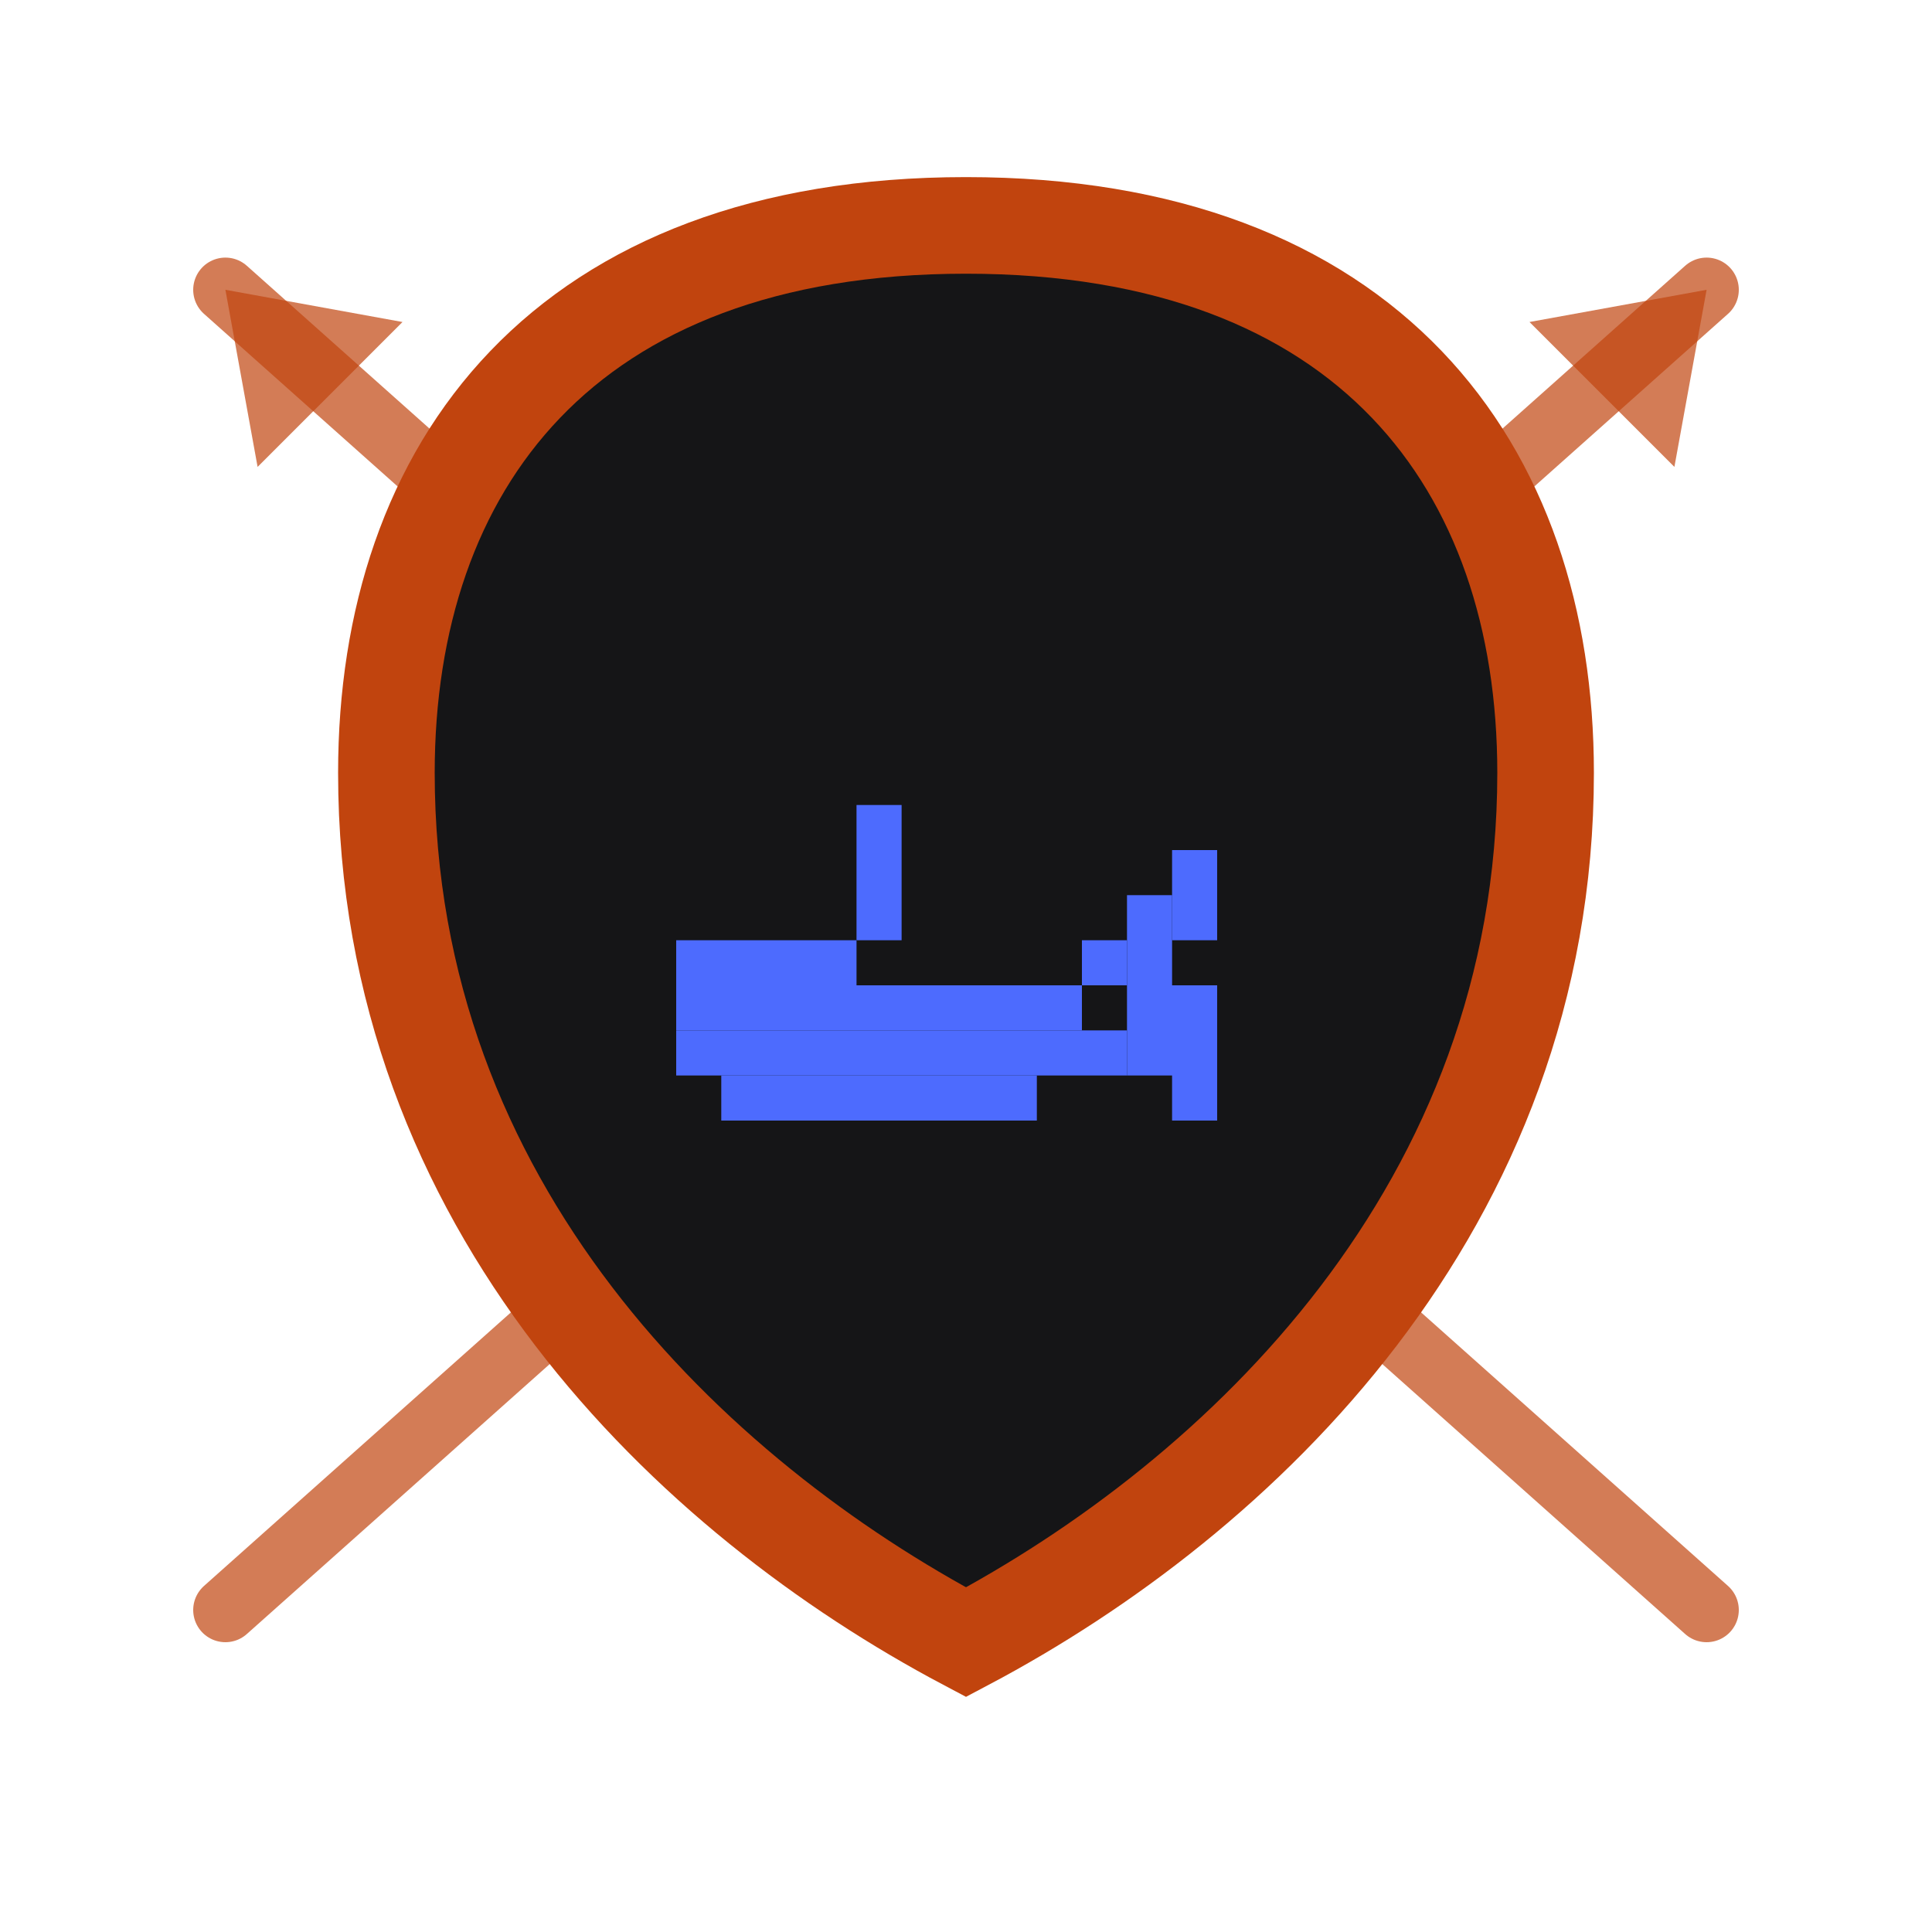
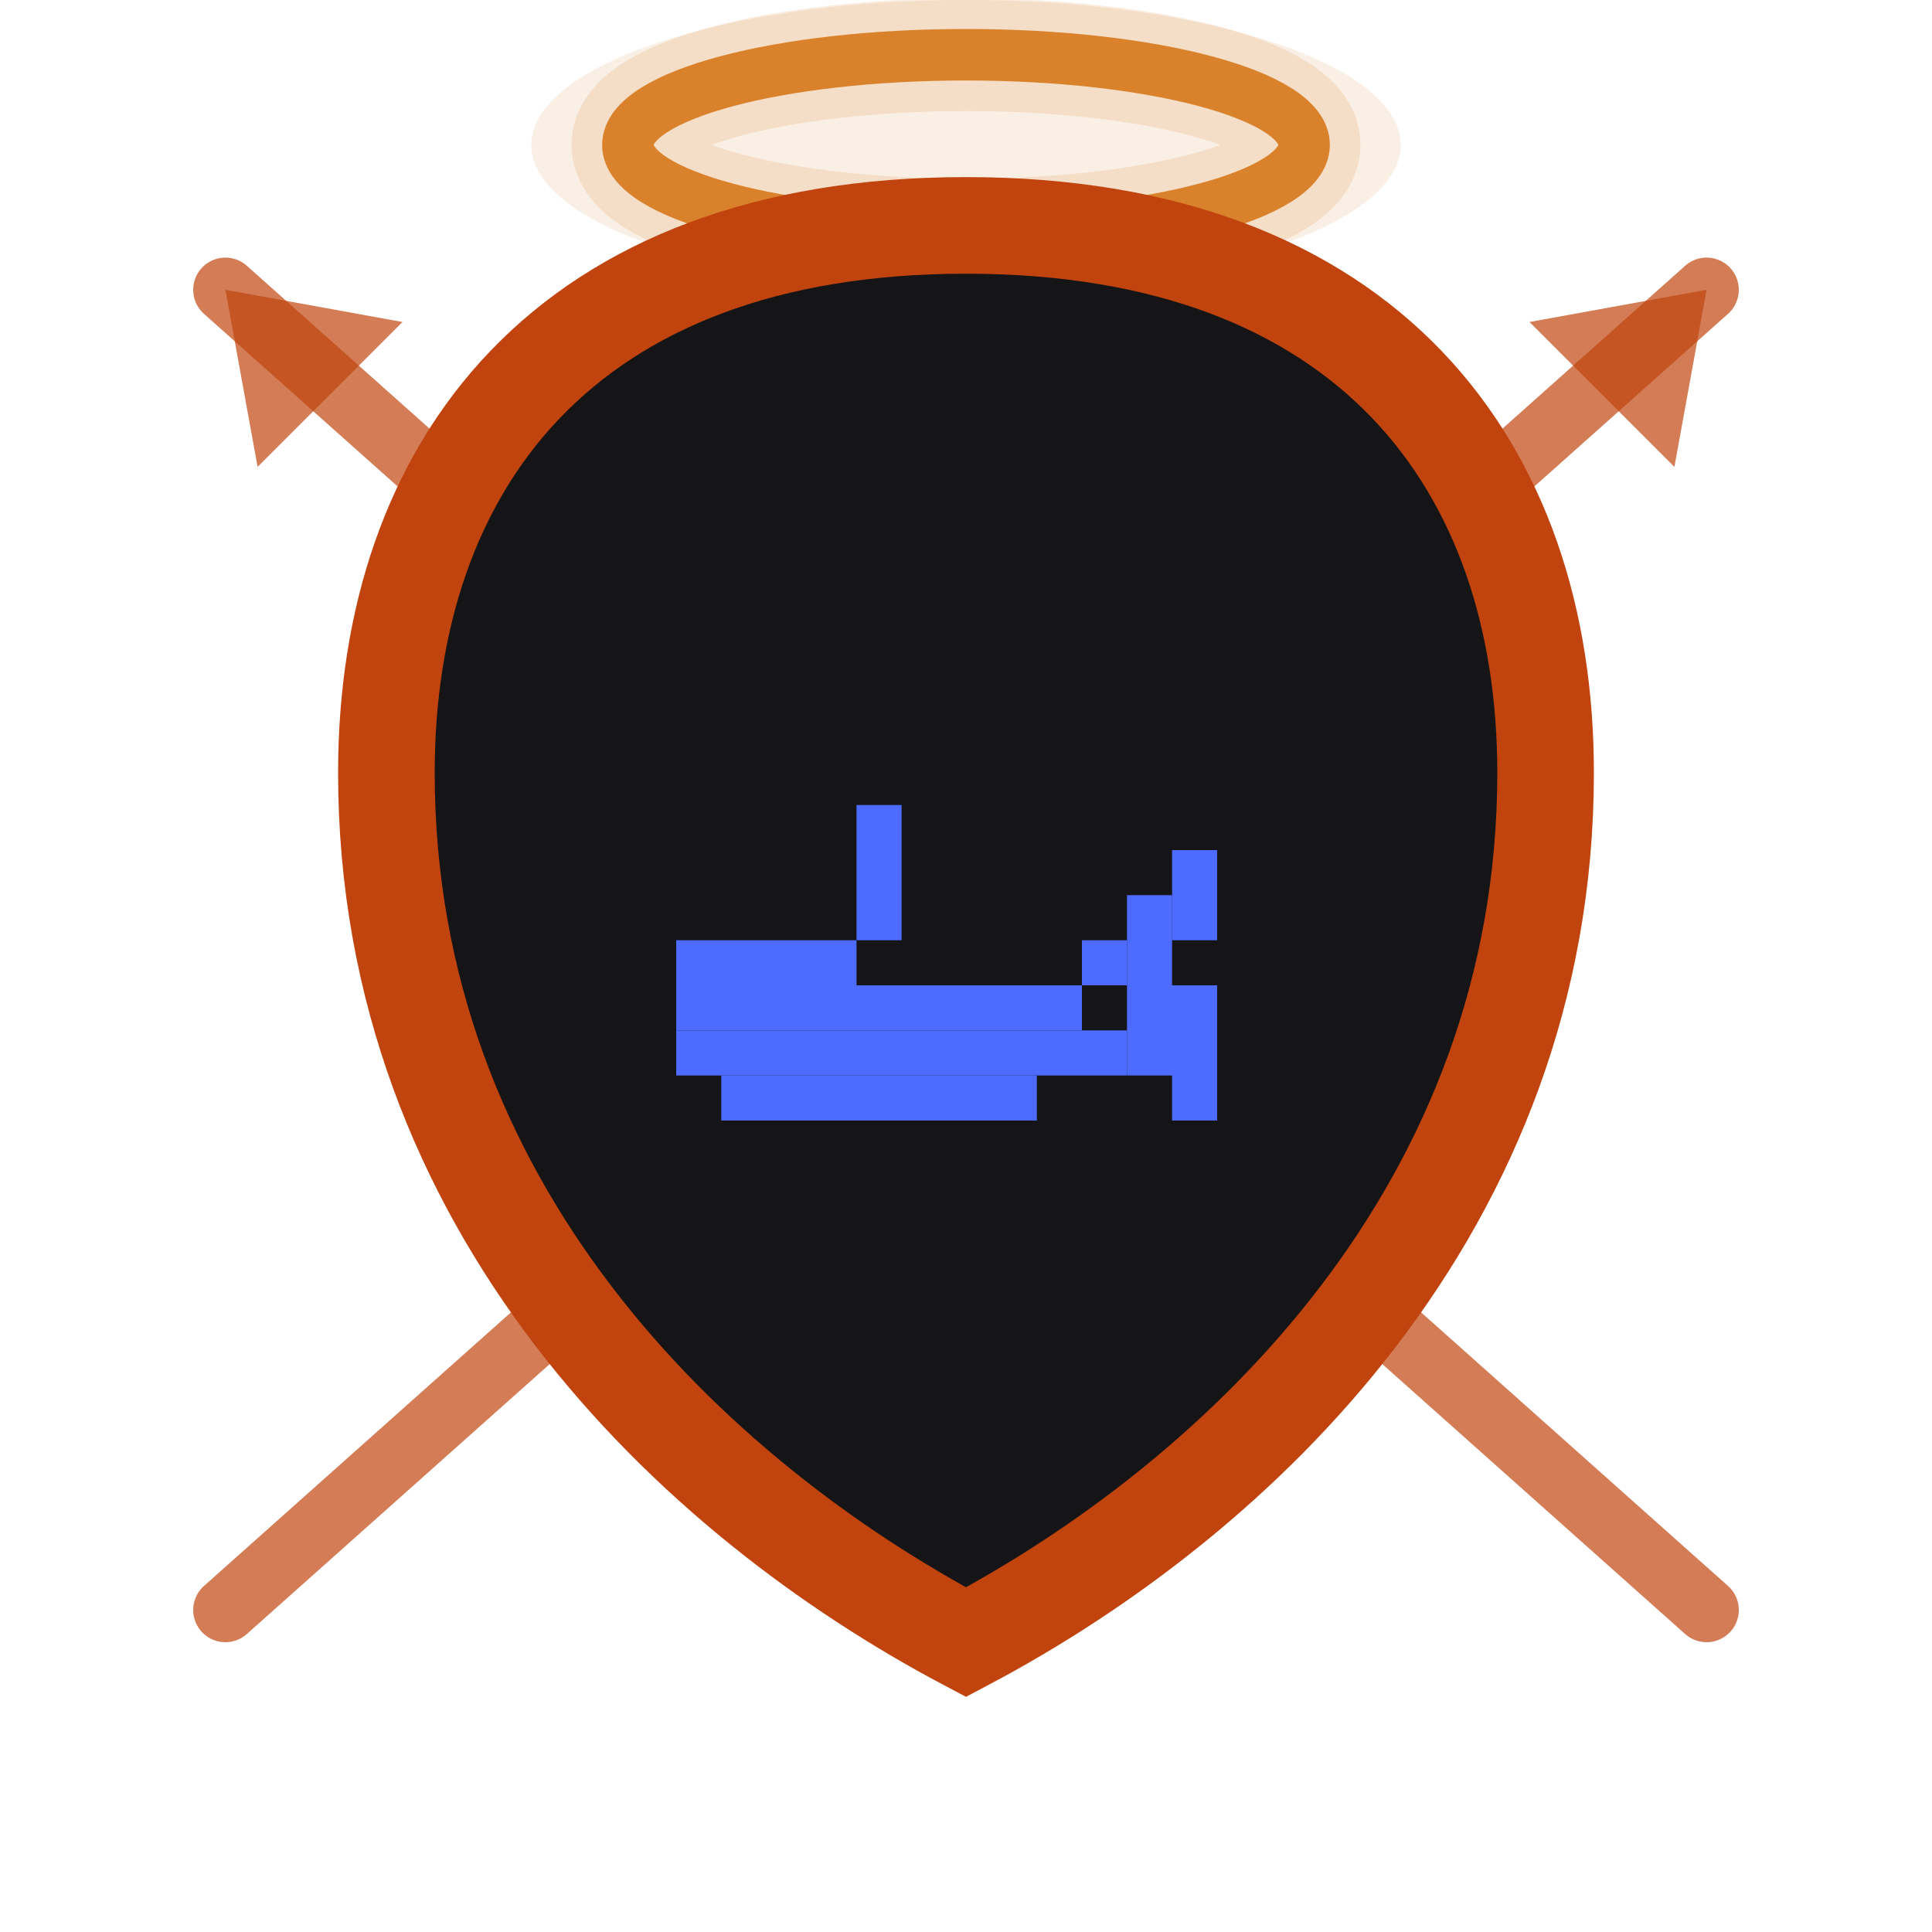
<svg xmlns="http://www.w3.org/2000/svg" viewBox="0 0 120 120" fill="none">
+   <ellipse cx="60" cy="9" rx="27" ry="9" fill="#D9822B" opacity=".13" />
+   <ellipse cx="60" cy="9" rx="21" ry="5.6" fill="none" stroke="#D9822B" stroke-width="7" opacity=".16" />
+   <ellipse cx="60" cy="9" rx="21" ry="5.6" fill="none" stroke="#D9822B" stroke-width="3.2" />
  <path d="M14 100L106 18M106 100L14 18" stroke="#C1440E" stroke-width="4" stroke-linecap="round" opacity=".7" />
  <path d="M106 18l-11 2 9 9zM14 18l11 2-9 9z" fill="#C1440E" opacity=".7" />
  <path d="M60 14c25 0 36 15 36 34 0 27-19 45-36 54-17-9-36-27-36-54 0-19 11-34 36-34z" fill="#151517" stroke="#C1440E" stroke-width="6" />
  <g fill="#4D6BFE" transform="translate(36.4 50) scale(2.8)">
    <rect x="2" y="3" width="4" height="1" />
    <rect x="2" y="4" width="9" height="1" />
    <rect x="2" y="5" width="10" height="1" />
    <rect x="3" y="6" width="7" height="1" />
    <rect x="11" y="3" width="1" height="1" />
    <rect x="12" y="2" width="1" height="2" />
    <rect x="13" y="1" width="1" height="2" />
    <rect x="12" y="4" width="2" height="2" />
    <rect x="13" y="5" width="1" height="2" />
    <rect x="6" y="1" width="1" height="2" />
    <rect x="6" y="0" width="1" height="1" />
  </g>
</svg>
